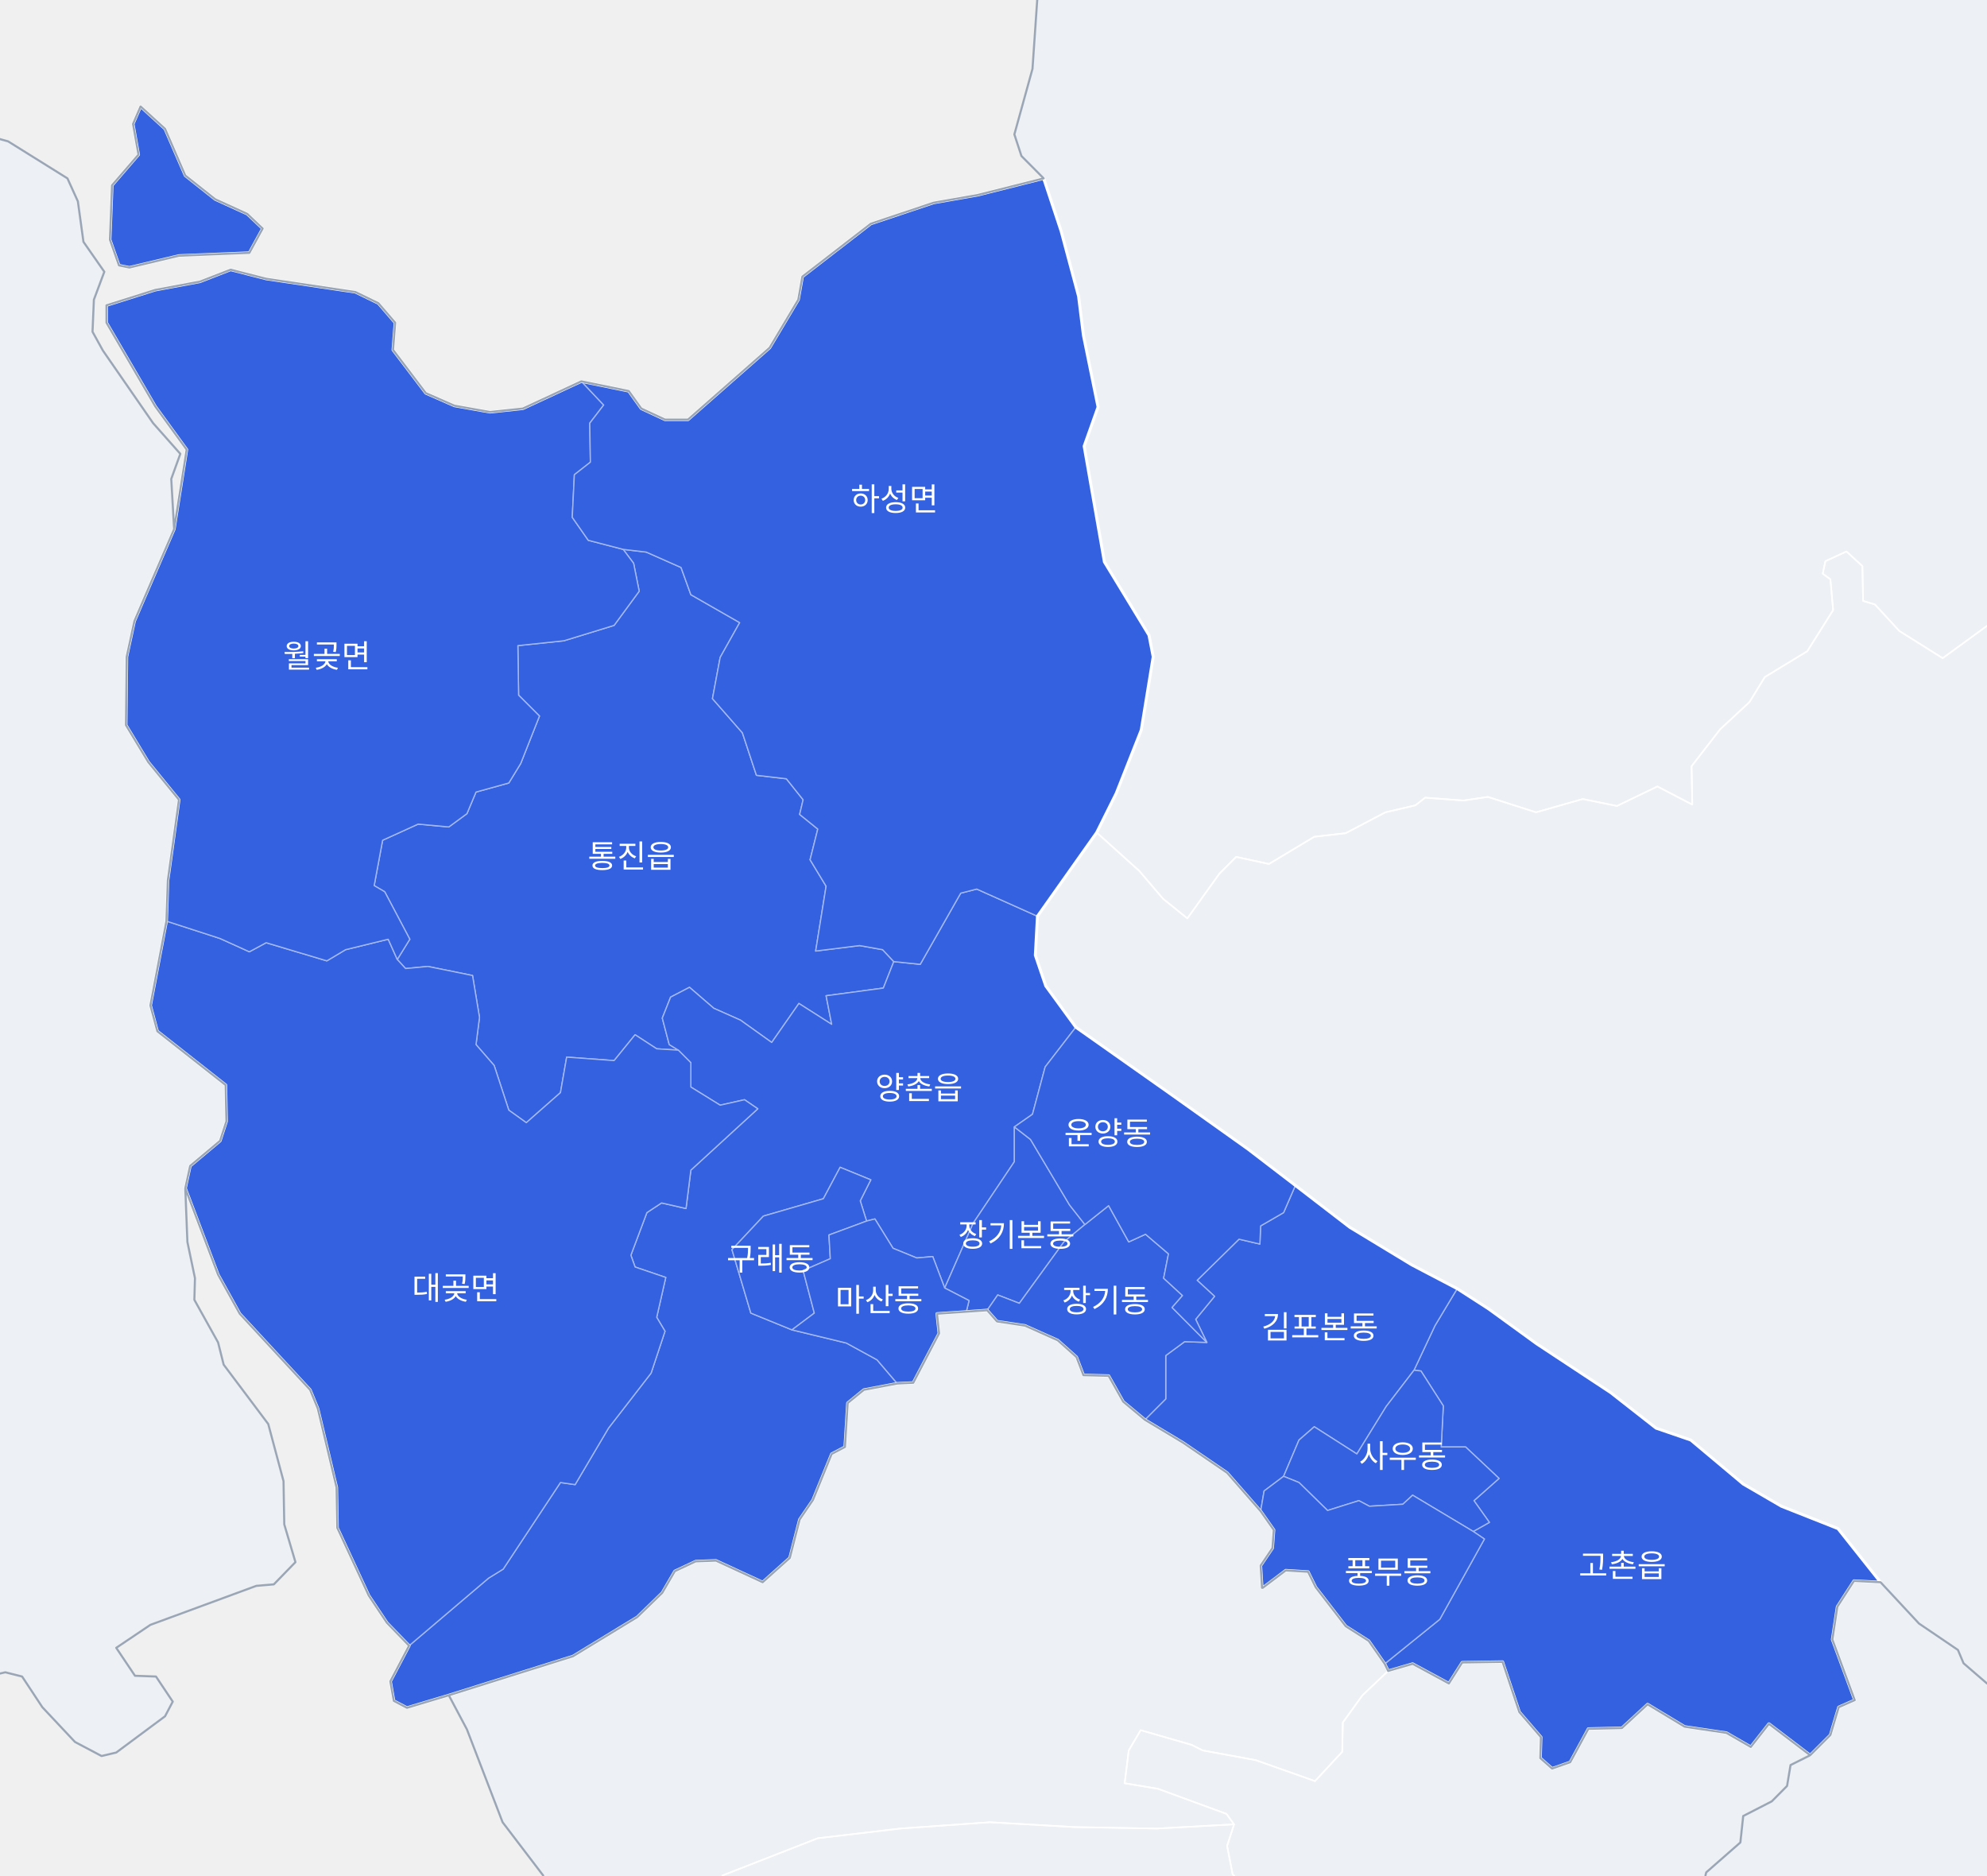
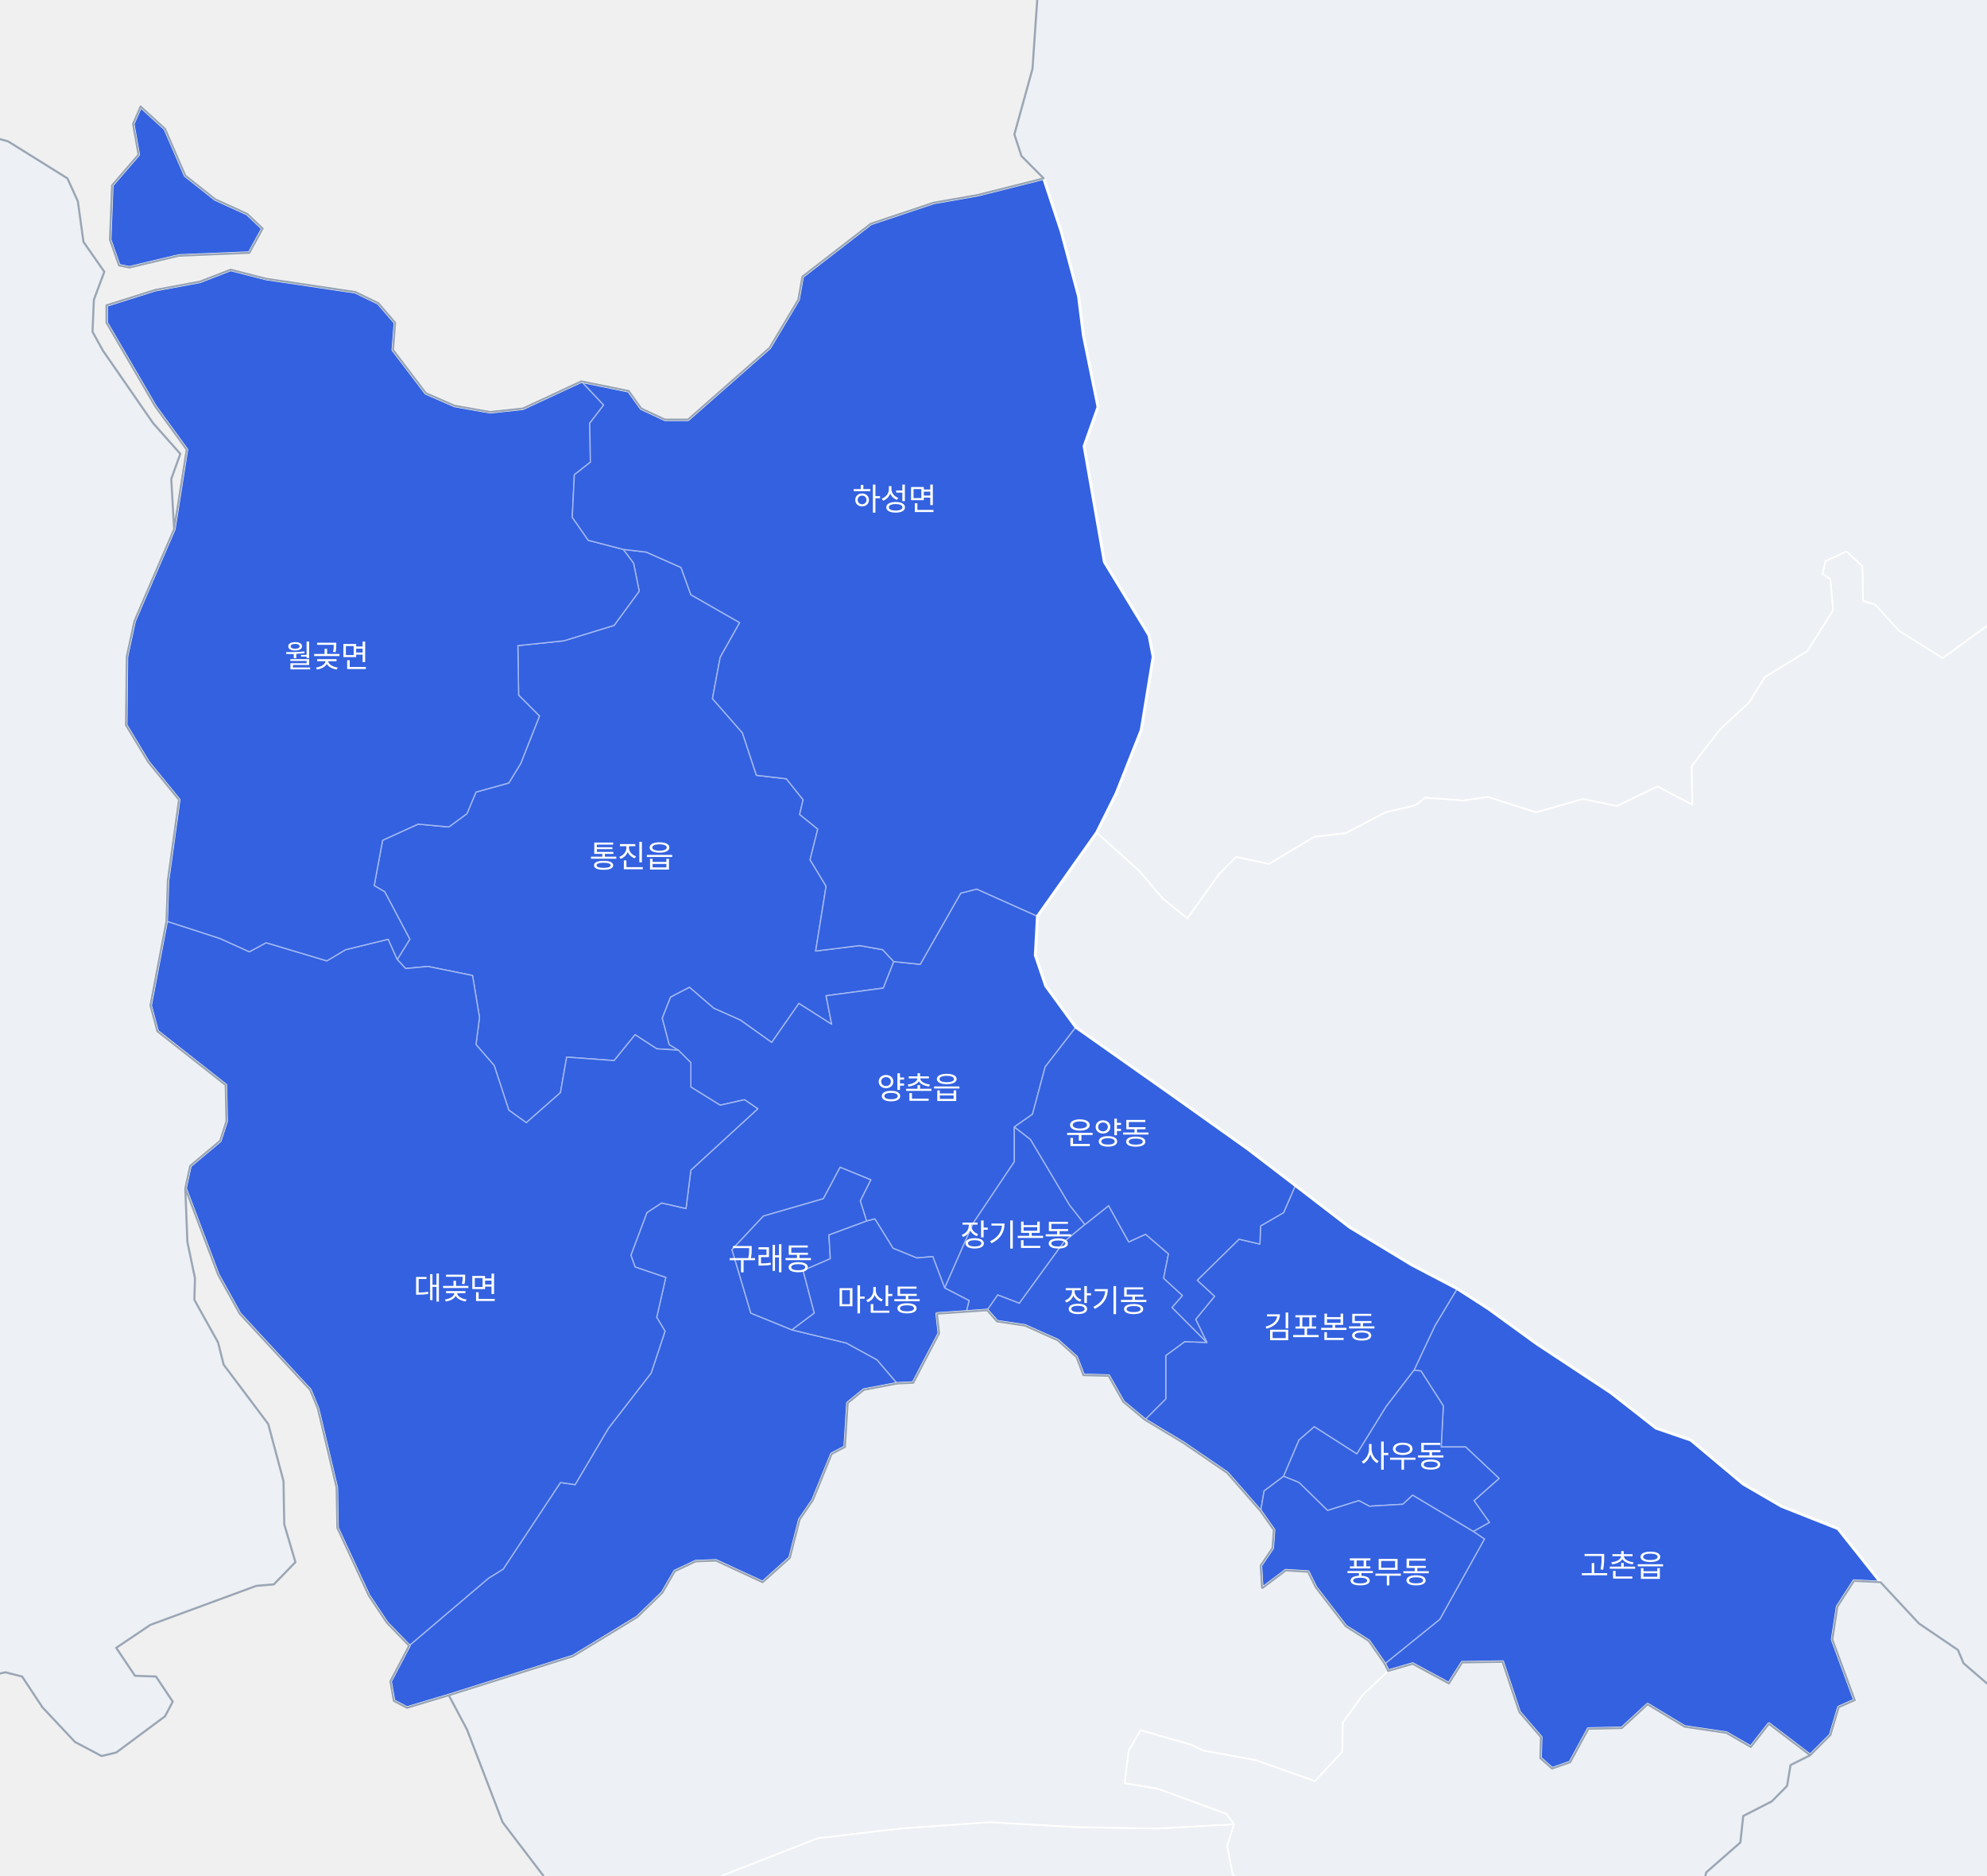
- <svg xmlns="http://www.w3.org/2000/svg" width="1600" height="1510" viewBox="0 0 1600 1510" font-family="'Malgun Gothic','맑은 고딕','Apple SD Gothic Neo','Noto Sans KR','Noto Sans CJK KR',sans-serif">
+ <svg xmlns="http://www.w3.org/2000/svg" width="1600" height="1510" viewBox="0 0 1600 1510" font-family="Pretendard,'Pretendard Variable','Apple SD Gothic Neo','Malgun Gothic','맑은 고딕','Noto Sans KR','Noto Sans CJK KR',sans-serif">
  <g id="배경">
    <path d="M1600 1510L1373.3 1510 1373.9 1507.5 1401.4 1483.4 1403.7 1462.1 1426.7 1450.3 1439 1437.9 1441.8 1421.1 1457.6 1413.2 1473.9 1396.9 1480.6 1374.5 1493.5 1368.8 1475.5 1320 1479.5 1293.6 1492.9 1272.8 1514.3 1273.9 1545.2 1307.1 1576.6 1328.4 1581.1 1339.1 1600 1355.4Z" fill="#EDF0F4" fill-rule="evenodd" />
    <path d="M993.8 1510L992.6 1509.2 988.1 1486.2 993.7 1468.8 987.6 1460.4 932.5 1440.2 905.6 1435.7 908.9 1409.3 918.5 1393 959.5 1404.8 968.5 1409.3 1011.1 1417.1 1058.9 1434 1080.8 1410.4 1081.3 1386.8 1097.1 1364.9 1117.8 1345.3 1137.5 1339.6 1166.7 1355.4 1177.4 1338.5 1209.9 1338 1223.4 1378.4 1240.8 1398.6 1240.3 1415.5 1249.8 1423.9 1264.4 1418.8 1279 1391.9 1306 1391.3 1326.7 1372.2 1356.5 1390.2 1390.2 1395.2 1409.8 1406.5 1424.4 1387.9 1457.6 1413.2 1441.8 1421.1 1439 1437.9 1426.7 1450.3 1403.7 1462.1 1401.4 1483.4 1373.9 1507.5 1373.3 1510Z" fill="#EDF0F4" fill-rule="evenodd" />
    <path d="M581.7 1510L658.5 1480 724.8 1472.2 797.2 1467.1 865.1 1471 931.4 1472.2 993.7 1468.8 988.1 1486.2 992.6 1509.2 993.8 1510Z" fill="#EDF0F4" fill-rule="evenodd" />
    <path d="M581.7 1510L437.4 1510 404.7 1467.1 376 1392.4 361.4 1364.9 461.4 1333.5 513.1 1302 533.3 1282.4 543.4 1265 560.2 1257.1 576.5 1256.5 614.1 1273.9 636 1254.3 643.9 1223.4 654.6 1207.7 669.7 1170.6 680.4 1165 682.6 1129.6 695.6 1119 722.5 1113.9 735.4 1113.3 756.2 1073.5 754.5 1057.7 778.1 1056.1 794.9 1054.9 802.8 1063.9 825.3 1067.3 851.7 1079.1 866.8 1092.6 872.4 1107.2 892.7 1107.7 904.4 1128.5 921.9 1143.1 952.7 1161.6 988.1 1185.8 1015.1 1216.7 1025.7 1231.8 1024.6 1246.4 1015.1 1260.5 1016.2 1278.4 1016.8 1278.4 1035.3 1264.4 1053.3 1265.5 1059.4 1277.9 1083.6 1309.3 1102.1 1321.1 1115 1339.6 1117.8 1345.3 1097.1 1364.9 1081.3 1386.8 1080.8 1410.4 1058.9 1434 1011.1 1417.1 968.5 1409.3 959.5 1404.8 918.5 1393 908.9 1409.3 905.6 1435.7 932.5 1440.2 987.6 1460.4 993.7 1468.8 931.4 1472.2 865.1 1471 797.2 1467.1 724.8 1472.2 658.5 1480Z" fill="#EDF0F4" fill-rule="evenodd" />
    <path d="M0 112L6.5 113.8 54.3 143.6 62.7 162.1 67.2 194.7 84 218.8 75.6 241.3 74.5 267.1 82.9 282.3 123.3 340.7 145.2 365.4 137.9 385.6 140.2 426 121.7 468.7 108.2 500.1 102 528.8 101.4 583.8 119.4 613.6 144.1 643.9 135.1 709 134.6 724.8 134 741.6 121.1 809.5 126.7 830.3 181.7 873.6 182.3 902.8 177.2 918.5 153.1 938.7 149.2 956.7 150.9 999.9 157 1029.1 156.5 1046.5 175.6 1080.8 180.1 1098.7 216 1146.5 228.3 1192.5 228.9 1227.3 237.9 1257.7 220.5 1275.6 206.4 1276.8 121.1 1308.2 93.6 1326.7 108.7 1349.2 125.6 1349.8 139.1 1370 132.9 1381.8 93.6 1411 81.8 1413.8 60.4 1402.5 34.1 1374.5 17.8 1349.8 4.3 1346.4 0 1347.4Z" fill="#EDF0F4" fill-rule="evenodd" />
    <path d="M1576.6 1328.4L1545.2 1307.1 1514.3 1273.9 1480 1230.7 1434.5 1212.7 1403.7 1194.8 1361.5 1159.4 1333.5 1149.8 1297 1121.2 1237.4 1081.9 1198.7 1053.8 1173.4 1037.5 1136.9 1018.4 1086.9 988.1 1043.1 954.4 1005 925.2 944.3 882 866.3 827 842.1 793.8 833.7 769.1 835.4 737.7 883.1 670.3 917.4 701.2 936.5 723.6 956.1 739.4 981.9 703.4 995.4 689.9 1021.8 695.6 1058.3 673.7 1083.6 670.8 1115.6 654 1139.7 648.4 1147.6 642.2 1178.5 644.5 1198.1 641.6 1236.9 654 1274.5 643.3 1302 648.9 1334.6 633.2 1362.7 647.8 1362.1 616.9 1385.1 587.2 1408.7 565.3 1421.1 545.1 1455.3 524.3 1476.1 491.2 1473.9 466.4 1467.7 461.9 1469.9 451.8 1486.8 444 1499.7 455.8 1500.2 483.8 1509.8 486.7 1529.4 508 1564.3 529.9 1600 503.9 1600 1355.4 1581.1 1339.1Z" fill="#EDF0F4" fill-rule="evenodd" />
    <path d="M1198.1 641.6L1178.5 644.5 1147.6 642.2 1139.7 648.4 1115.6 654 1083.6 670.8 1058.3 673.7 1021.8 695.6 995.4 689.9 981.9 703.4 956.1 739.4 936.5 723.6 917.4 701.2 883.1 670.3 898.8 638.8 919 587.7 928.6 528.8 925.2 511.4 889.3 452.4 873 359.2 884.2 327.7 872.4 269.9 868.5 238.5 854.5 186.2 840.4 143.6 822.5 125.6 816.8 108.2 831.4 55.4 835.2 0 1600 0 1600 503.9 1564.3 529.9 1529.4 508 1509.8 486.7 1500.2 483.8 1499.7 455.8 1486.8 444 1469.9 451.8 1467.7 461.9 1473.9 466.4 1476.1 491.2 1455.3 524.3 1421.1 545.1 1408.7 565.3 1385.1 587.2 1362.1 616.9 1362.7 647.8 1334.6 633.2 1302 648.9 1274.5 643.3 1236.9 654Z" fill="#EDF0F4" fill-rule="evenodd" />
    <path d="M1373.3 1510L1373.9 1507.5 1401.4 1483.4 1403.7 1462.1 1426.7 1450.3 1439 1437.9 1441.8 1421.1 1457.6 1413.2 1473.9 1396.9 1480.6 1374.5 1493.5 1368.8 1475.5 1320 1479.5 1293.6 1492.9 1272.8 1514.3 1273.9 1545.2 1307.1 1576.6 1328.4 1581.1 1339.1 1600 1355.4" fill="none" stroke="#FFFFFF" stroke-width="1.2" stroke-linejoin="round" stroke-linecap="round" />
    <path d="M993.8 1510L992.6 1509.2 988.1 1486.2 993.7 1468.8 987.6 1460.4 932.5 1440.2 905.6 1435.7 908.9 1409.3 918.5 1393 959.5 1404.8 968.5 1409.3 1011.1 1417.1 1058.9 1434 1080.8 1410.4 1081.3 1386.8 1097.1 1364.9 1117.8 1345.3 1137.5 1339.6 1166.7 1355.4 1177.4 1338.5 1209.9 1338 1223.4 1378.4 1240.8 1398.6 1240.3 1415.5 1249.8 1423.9 1264.4 1418.8 1279 1391.9 1306 1391.3 1326.7 1372.2 1356.5 1390.2 1390.2 1395.2 1409.8 1406.5 1424.4 1387.9 1457.6 1413.2 1441.8 1421.1 1439 1437.9 1426.7 1450.3 1403.7 1462.1 1401.4 1483.4 1373.9 1507.5 1373.3 1510" fill="none" stroke="#FFFFFF" stroke-width="1.2" stroke-linejoin="round" stroke-linecap="round" />
    <path d="M581.7 1510L658.5 1480 724.8 1472.2 797.2 1467.1 865.1 1471 931.4 1472.2 993.7 1468.8 988.1 1486.2 992.6 1509.2 993.8 1510" fill="none" stroke="#FFFFFF" stroke-width="1.2" stroke-linejoin="round" stroke-linecap="round" />
    <path d="M437.4 1510L404.7 1467.1 376 1392.4 361.4 1364.9 461.4 1333.5 513.1 1302 533.3 1282.4 543.4 1265 560.2 1257.1 576.5 1256.5 614.1 1273.9 636 1254.3 643.9 1223.4 654.6 1207.7 669.7 1170.6 680.4 1165 682.6 1129.6 695.6 1119 722.5 1113.9 735.4 1113.3 756.2 1073.5 754.5 1057.7 778.1 1056.1 794.9 1054.9 802.8 1063.9 825.3 1067.3 851.7 1079.1 866.8 1092.6 872.4 1107.2 892.7 1107.7 904.4 1128.5 921.9 1143.1 952.7 1161.6 988.1 1185.8 1015.1 1216.7 1025.7 1231.8 1024.6 1246.4 1015.1 1260.5 1016.2 1278.4 1016.8 1278.4 1035.3 1264.4 1053.3 1265.5 1059.4 1277.9 1083.6 1309.3 1102.1 1321.1 1115 1339.6 1117.8 1345.3 1097.1 1364.9 1081.3 1386.8 1080.8 1410.4 1058.9 1434 1011.1 1417.1 968.5 1409.3 959.5 1404.8 918.5 1393 908.9 1409.3 905.6 1435.7 932.5 1440.2 987.6 1460.4 993.7 1468.8 931.4 1472.2 865.1 1471 797.2 1467.1 724.8 1472.2 658.5 1480 581.7 1510" fill="none" stroke="#FFFFFF" stroke-width="1.2" stroke-linejoin="round" stroke-linecap="round" />
    <path d="M0 112L6.5 113.8 54.3 143.6 62.7 162.1 67.2 194.7 84 218.8 75.6 241.3 74.5 267.1 82.9 282.3 123.3 340.7 145.2 365.4 137.9 385.6 140.2 426 121.7 468.7 108.2 500.1 102 528.8 101.4 583.8 119.4 613.6 144.1 643.9 135.1 709 134.6 724.8 134 741.6 121.1 809.5 126.7 830.3 181.7 873.6 182.3 902.8 177.2 918.5 153.1 938.7 149.2 956.7 150.9 999.9 157 1029.1 156.5 1046.5 175.6 1080.8 180.1 1098.7 216 1146.5 228.3 1192.5 228.9 1227.3 237.9 1257.7 220.5 1275.6 206.4 1276.8 121.1 1308.2 93.6 1326.7 108.7 1349.2 125.6 1349.8 139.1 1370 132.9 1381.8 93.6 1411 81.8 1413.8 60.4 1402.5 34.1 1374.5 17.8 1349.8 4.3 1346.4 0 1347.4" fill="none" stroke="#FFFFFF" stroke-width="1.2" stroke-linejoin="round" stroke-linecap="round" />
    <path d="M1600 1355.4L1581.1 1339.1 1576.6 1328.4 1545.2 1307.1 1514.3 1273.9 1480 1230.7 1434.5 1212.7 1403.7 1194.8 1361.5 1159.4 1333.5 1149.8 1297 1121.2 1237.4 1081.9 1198.7 1053.8 1173.4 1037.5 1136.9 1018.4 1086.9 988.1 1043.1 954.4 1005 925.2 944.3 882 866.3 827 842.1 793.8 833.7 769.1 835.4 737.7 883.1 670.3 917.4 701.2 936.5 723.6 956.1 739.4 981.9 703.4 995.4 689.9 1021.8 695.6 1058.3 673.7 1083.6 670.8 1115.6 654 1139.7 648.4 1147.6 642.2 1178.5 644.5 1198.1 641.6 1236.9 654 1274.5 643.3 1302 648.9 1334.6 633.2 1362.7 647.8 1362.1 616.9 1385.1 587.2 1408.7 565.3 1421.1 545.1 1455.3 524.3 1476.1 491.2 1473.9 466.4 1467.7 461.9 1469.9 451.8 1486.8 444 1499.7 455.8 1500.2 483.8 1509.8 486.7 1529.4 508 1564.3 529.9 1600 503.9" fill="none" stroke="#FFFFFF" stroke-width="1.2" stroke-linejoin="round" stroke-linecap="round" />
    <path d="M1600 503.9L1564.3 529.9 1529.4 508 1509.8 486.7 1500.2 483.8 1499.7 455.8 1486.8 444 1469.9 451.8 1467.7 461.9 1473.9 466.4 1476.1 491.2 1455.3 524.3 1421.1 545.1 1408.7 565.3 1385.1 587.2 1362.1 616.9 1362.7 647.8 1334.6 633.2 1302 648.9 1274.5 643.3 1236.9 654 1198.1 641.6 1178.5 644.5 1147.6 642.2 1139.7 648.4 1115.6 654 1083.6 670.8 1058.3 673.7 1021.8 695.6 995.4 689.9 981.9 703.4 956.1 739.4 936.5 723.6 917.4 701.2 883.1 670.3 898.8 638.8 919 587.7 928.6 528.8 925.2 511.4 889.3 452.4 873 359.2 884.2 327.7 872.4 269.9 868.5 238.5 854.5 186.2 840.4 143.6 822.5 125.6 816.8 108.2 831.4 55.4 835.2 0" fill="none" stroke="#FFFFFF" stroke-width="1.2" stroke-linejoin="round" stroke-linecap="round" />
  </g>
  <g id="대상_내부">
    <path id="경기도_김포시_통진읍" d="M719.7 774.2L710.7 764.6 692.2 761.3 656.8 765.7 665.2 713.5 652.3 692.2 658.5 667.5 643.9 655.7 646.7 643.9 633.2 627 609.1 624.2 597.8 590 573.7 562.5 579.9 529.3 595.6 501.3 556.3 478.8 548.4 456.9 520.4 444.5 501.8 442.3 510.2 453.5 514.7 476 494.5 503.5 454.1 515.9 417 519.8 417.6 559.7 434.4 576.5 419.3 614.7 409.7 630.4 383.3 637.7 376 655.1 361.4 665.8 336.7 663.5 308.1 676.5 301.3 713 309.8 718 330 756.2 319.9 772.5 326.6 779.8 344.6 778.1 380.5 785.4 386.1 819.1 383.3 841 397.9 857.8 409.7 893.8 423.8 903.9 451.3 879.7 456.3 851.1 494.5 853.9 511.4 833.1 528.8 844.4 546.2 845.5 538.9 841 533.3 819.7 540 802.8 555.2 794.9 574.8 811.8 596.2 821.3 621.4 839.3 643.3 807.9 669.7 824.7 665.2 801.7 711.3 795.5Z" fill="#3361E0" fill-rule="evenodd" stroke="#A3B8F1" stroke-width="1" stroke-linejoin="round" />
    <path id="경기도_김포시_고촌읍" d="M1198.7 1053.8L1173.4 1037.5 1155.5 1067.3 1138.6 1103.2 1144.2 1103.8 1162.2 1131.9 1160.5 1165 1180.2 1165 1207.1 1190.3 1186.9 1208.2 1199.3 1225.7 1186.3 1233 1195.3 1239.1 1159.4 1303.7 1115 1339.6 1117.8 1345.3 1137.5 1339.6 1166.7 1355.4 1177.4 1338.5 1209.9 1338 1223.4 1378.4 1240.8 1398.6 1240.3 1415.5 1249.8 1423.9 1264.4 1418.8 1279 1391.9 1306 1391.3 1326.7 1372.2 1356.5 1390.2 1390.2 1395.2 1409.8 1406.5 1424.4 1387.9 1457.6 1413.2 1473.9 1396.9 1480.6 1374.5 1493.5 1368.8 1475.5 1320 1479.5 1293.6 1492.9 1272.8 1514.3 1273.9 1480 1230.7 1434.5 1212.7 1403.7 1194.8 1361.5 1159.4 1333.5 1149.8 1297 1121.2 1237.4 1081.9Z" fill="#3361E0" fill-rule="evenodd" stroke="#A3B8F1" stroke-width="1" stroke-linejoin="round" />
    <path id="경기도_김포시_양촌읍" d="M835.4 737.7L786.5 715.8 773.6 719.1 741 776.4 719.7 774.2 711.3 795.5 665.2 801.7 669.7 824.7 643.3 807.9 621.4 839.3 596.2 821.3 574.8 811.8 555.2 794.9 540 802.8 533.3 819.7 538.9 841 546.2 845.5 556.3 855.6 556.3 875.2 579.9 889.8 599.5 885.4 610.2 892.7 556.3 942.1 552.4 973 532.7 968.5 520.9 976.3 508 1010.6 511.4 1020.1 536.1 1028.5 528.8 1060.6 535.5 1071.8 524.3 1105.5 490 1149.8 463.1 1195.3 451.3 1193.6 405.2 1263.3 393.4 1270.6 329.4 1325 314.3 1353.7 317.1 1369.4 327.7 1375 361.4 1364.9 461.4 1333.5 513.1 1302 533.3 1282.4 543.4 1265 560.2 1257.1 576.5 1256.5 614.1 1273.9 636 1254.3 643.9 1223.4 654.6 1207.7 669.7 1170.6 680.4 1165 682.6 1129.6 695.6 1119 722.5 1113.9 706.2 1094.8 681.5 1081.3 637.7 1070.7 604.6 1057.2 589.4 1006.1 614.7 979.1 663 965.1 676.5 939.8 701.2 949.9 692.7 966.8 697.8 983.1 704.5 981.4 719.1 1005 738.2 1012.8 751.1 1011.7 760.7 1037 783.7 984.7 816.8 935.3 816.8 907.3 831.4 897.1 841.6 859 866.3 827 842.1 793.8 833.7 769.1Z" fill="#3361E0" fill-rule="evenodd" stroke="#A3B8F1" stroke-width="1" stroke-linejoin="round" />
    <path id="경기도_김포시_대곶면" d="M319.9 772.5L312.6 756.2 278.3 764.6 263.2 773.6 214.3 759 200.8 766.3 177.2 755.6 134 741.6 121.1 809.5 126.7 830.3 181.7 873.6 182.3 902.8 177.2 918.5 153.1 938.7 149.2 956.7 175.6 1026.3 193 1057.7 249.7 1119 255.9 1134.1 271 1197.6 271.6 1230.1 296.9 1284.6 311.5 1306.5 329.4 1325 393.4 1270.6 405.2 1263.3 451.3 1193.6 463.1 1195.3 490 1149.8 524.3 1105.5 535.5 1071.8 528.8 1060.6 536.1 1028.5 511.4 1020.1 508 1010.6 520.9 976.3 532.7 968.5 552.4 973 556.3 942.1 610.2 892.7 599.5 885.4 579.9 889.8 556.3 875.2 556.3 855.6 546.2 845.5 528.8 844.4 511.4 833.1 494.5 853.9 456.3 851.1 451.3 879.7 423.8 903.9 409.7 893.8 397.9 857.8 383.3 841 386.1 819.1 380.5 785.4 344.6 778.1 326.6 779.8Z" fill="#3361E0" fill-rule="evenodd" stroke="#A3B8F1" stroke-width="1" stroke-linejoin="round" />
    <path id="경기도_김포시_월곶면" d="M468.1 307L421 328.9 394.6 331.7 365.9 326.6 342.9 316.5 316.5 281.7 318.2 259.8 304.7 244.1 286.2 235.1 214.3 224.4 185.7 217.1 161 226.7 125 233.4 85.7 245.8 85.7 259.8 125 327.2 150.3 362 140.2 426 121.7 468.7 108.2 500.1 102 528.8 101.4 583.8 119.4 613.6 144.1 643.9 135.1 709 134.6 724.8 134 741.6 177.2 755.6 200.8 766.3 214.3 759 263.2 773.6 278.3 764.6 312.6 756.2 319.9 772.5 330 756.2 309.8 718 301.3 713 308.1 676.5 336.7 663.5 361.4 665.8 376 655.1 383.3 637.7 409.7 630.4 419.3 614.7 434.4 576.5 417.6 559.7 417 519.8 454.1 515.9 494.5 503.5 514.7 476 510.2 453.5 501.8 442.3 473.7 435 460.8 416.5 462.5 382.2 475.4 372.1 474.9 340.7 486.1 326.1ZM200.8 203.6L211.5 184 199.1 172.2 173.3 160.4 149.2 141.3 132.9 103.7 113.2 85.7 107.1 99.8 111.5 124.5 90.2 149.2 88.5 193 95.8 213.7 104.2 215.4 144.1 205.9Z" fill="#3361E0" fill-rule="evenodd" stroke="#A3B8F1" stroke-width="1" stroke-linejoin="round" />
    <path id="경기도_김포시_하성면" d="M884.2 327.7L872.4 269.9 868.5 238.5 854.5 186.2 840.4 143.6 787.1 157 751.7 163.2 701.2 180.1 646.1 222.7 642.8 241.3 619.7 280 554 337.8 535.5 337.8 516.4 328.9 506.3 314.8 468.1 307 486.1 326.1 474.9 340.7 475.4 372.1 462.5 382.2 460.8 416.5 473.7 435 501.8 442.3 520.4 444.5 548.4 456.9 556.3 478.8 595.6 501.3 579.9 529.3 573.7 562.5 597.8 590 609.1 624.2 633.2 627 646.7 643.9 643.9 655.7 658.5 667.5 652.3 692.2 665.2 713.5 656.8 765.7 692.2 761.3 710.7 764.6 719.7 774.2 741 776.4 773.6 719.1 786.5 715.8 835.4 737.7 883.1 670.3 898.8 638.8 919 587.7 928.6 528.8 925.2 511.4 889.3 452.4 873 359.2Z" fill="#3361E0" fill-rule="evenodd" stroke="#A3B8F1" stroke-width="1" stroke-linejoin="round" />
    <path id="경기도_김포시_김포본동" d="M1173.4 1037.5L1136.9 1018.4 1086.9 988.1 1043.1 954.4 1033.6 976.3 1015.1 987 1014.5 1001.6 997.7 997.7 964 1030.8 978 1043.7 962.8 1062.2 971.8 1080.8 953.9 1080.2 938.7 1091.4 938.7 1126.3 921.9 1143.1 952.7 1161.6 988.1 1185.8 1015.1 1216.7 1017.9 1200.4 1033.6 1188.6 1046 1159.4 1058.3 1148.7 1092.6 1170.6 1116.2 1132.4 1138.6 1103.2 1155.5 1067.3Z" fill="#3361E0" fill-rule="evenodd" stroke="#A3B8F1" stroke-width="1" stroke-linejoin="round" />
    <path id="경기도_김포시_장기본동" d="M873.6 985.9L861.2 970.1 829.8 917.4 816.8 907.3 816.8 935.3 783.7 984.7 760.7 1037 780.3 1047.1 778.1 1056.1 794.9 1054.9 803.4 1042.6 820.8 1049.3 856.7 999.9Z" fill="#3361E0" fill-rule="evenodd" stroke="#A3B8F1" stroke-width="1" stroke-linejoin="round" />
    <path id="경기도_김포시_사우동" d="M1186.3 1233L1199.3 1225.7 1186.9 1208.2 1207.1 1190.3 1180.2 1165 1160.5 1165 1162.2 1131.9 1144.2 1103.8 1138.6 1103.2 1116.2 1132.4 1092.6 1170.6 1058.3 1148.7 1046 1159.4 1033.6 1188.6 1046 1193.6 1069 1216.1 1094.2 1208.2 1102.7 1212.7 1129.6 1211.1 1137.5 1203.8Z" fill="#3361E0" fill-rule="evenodd" stroke="#A3B8F1" stroke-width="1" stroke-linejoin="round" />
    <path id="경기도_김포시_풍무동" d="M1186.3 1233L1137.5 1203.8 1129.6 1211.1 1102.7 1212.7 1094.2 1208.2 1069 1216.1 1046 1193.6 1033.6 1188.6 1017.9 1200.4 1015.1 1216.7 1025.7 1231.8 1024.6 1246.4 1015.1 1260.5 1016.2 1278.4 1016.8 1278.4 1035.3 1264.4 1053.3 1265.5 1059.4 1277.9 1083.6 1309.3 1102.1 1321.1 1115 1339.6 1159.4 1303.7 1195.3 1239.1Z" fill="#3361E0" fill-rule="evenodd" stroke="#A3B8F1" stroke-width="1" stroke-linejoin="round" />
    <path id="경기도_김포시_장기동" d="M971.8 1080.8L943.8 1052.7 952.2 1043.1 937 1029.1 940.9 1009.5 922.4 993.7 908.9 999.9 892.7 970.7 873.6 985.9 856.7 999.9 820.8 1049.3 803.4 1042.6 794.9 1054.9 802.8 1063.9 825.3 1067.3 851.7 1079.1 866.8 1092.6 872.4 1107.2 892.7 1107.7 904.4 1128.5 921.9 1143.1 938.7 1126.3 938.7 1091.4 953.9 1080.2Z" fill="#3361E0" fill-rule="evenodd" stroke="#A3B8F1" stroke-width="1" stroke-linejoin="round" />
    <path id="경기도_김포시_구래동" d="M637.7 1070.7L655.7 1057.2 646.7 1022.9 668.6 1013.4 667.5 994.3 697.8 983.1 692.7 966.8 701.2 949.9 676.5 939.8 663 965.1 614.7 979.1 589.4 1006.1 604.6 1057.2Z" fill="#3361E0" fill-rule="evenodd" stroke="#A3B8F1" stroke-width="1" stroke-linejoin="round" />
    <path id="경기도_김포시_마산동" d="M697.8 983.1L667.5 994.3 668.6 1013.4 646.7 1022.9 655.7 1057.2 637.7 1070.7 681.5 1081.3 706.2 1094.8 722.5 1113.9 735.4 1113.3 756.2 1073.5 754.5 1057.7 778.1 1056.1 780.3 1047.1 760.7 1037 751.1 1011.7 738.2 1012.8 719.1 1005 704.5 981.4Z" fill="#3361E0" fill-rule="evenodd" stroke="#A3B8F1" stroke-width="1" stroke-linejoin="round" />
    <path id="경기도_김포시_운양동" d="M944.3 882L866.3 827 841.6 859 831.4 897.1 816.8 907.3 829.8 917.4 861.2 970.1 873.6 985.9 892.7 970.7 908.9 999.9 922.4 993.7 940.9 1009.5 937 1029.1 952.2 1043.1 943.8 1052.7 971.8 1080.8 962.8 1062.2 978 1043.7 964 1030.8 997.7 997.7 1014.5 1001.6 1015.1 987 1033.6 976.3 1043.1 954.4 1005 925.2Z" fill="#3361E0" fill-rule="evenodd" stroke="#A3B8F1" stroke-width="1" stroke-linejoin="round" />
  </g>
  <g id="대상">
    <path d="M754.5 1057.7L756.2 1073.5 735.4 1113.3 722.5 1113.9 695.6 1119 682.6 1129.6 680.4 1165 669.7 1170.6 654.6 1207.7 643.9 1223.4 636 1254.3 614.1 1273.9 576.5 1256.5 560.2 1257.1 543.4 1265 533.3 1282.4 513.1 1302 461.4 1333.5 361.4 1364.9 327.7 1375 317.1 1369.4 314.3 1353.7 329.4 1325 311.5 1306.5 296.9 1284.6 271.6 1230.1 271 1197.6 255.9 1134.1 249.7 1119 193 1057.7 175.6 1026.3 149.2 956.7 153.1 938.7 177.2 918.5 182.3 902.8 181.7 873.6 126.7 830.3 121.1 809.5 134 741.6 134.6 724.8 135.1 709 144.1 643.9 119.4 613.6 101.4 583.8 102 528.8 108.2 500.1 121.7 468.7 140.2 426 150.3 362 125 327.2 85.7 259.8 85.7 245.8 125 233.4 161 226.7 185.7 217.1 214.3 224.4 286.2 235.1 304.7 244.1 318.2 259.8 316.5 281.7 342.9 316.5 365.9 326.6 394.6 331.7 421 328.9 468.1 307 506.3 314.8 516.4 328.9 535.5 337.8 554 337.8 619.7 280 642.8 241.3 646.1 222.7 701.2 180.1 751.7 163.2 787.1 157 840.4 143.6 854.5 186.2 868.5 238.5 872.4 269.9 884.2 327.7 873 359.2 889.3 452.4 925.2 511.4 928.6 528.8 919 587.7 898.8 638.8 883.1 670.3 835.4 737.7 833.7 769.1 842.1 793.8 866.3 827 944.3 882 1005 925.2 1043.1 954.4 1086.9 988.1 1136.9 1018.4 1173.4 1037.5 1198.7 1053.8 1237.4 1081.9 1297 1121.2 1333.5 1149.8 1361.5 1159.4 1403.7 1194.8 1434.5 1212.7 1480 1230.7 1514.3 1273.9 1492.9 1272.8 1479.5 1293.6 1475.5 1320 1493.5 1368.8 1480.6 1374.5 1473.9 1396.9 1457.6 1413.2 1424.4 1387.9 1409.8 1406.5 1390.2 1395.2 1356.5 1390.2 1326.7 1372.2 1306 1391.3 1279 1391.9 1264.4 1418.8 1249.8 1423.9 1240.3 1415.5 1240.8 1398.6 1223.4 1378.4 1209.9 1338 1177.4 1338.5 1166.7 1355.4 1137.5 1339.6 1117.8 1345.3 1115 1339.6 1102.1 1321.1 1083.6 1309.3 1059.4 1277.9 1053.3 1265.5 1035.3 1264.4 1016.8 1278.4 1016.2 1278.4 1015.1 1260.5 1024.6 1246.4 1025.7 1231.8 1015.1 1216.7 988.1 1185.8 952.7 1161.6 921.9 1143.1 904.4 1128.5 892.7 1107.7 872.4 1107.2 866.8 1092.6 851.7 1079.1 825.3 1067.3 802.8 1063.9 794.9 1054.9 778.1 1056.1 754.5 1057.7M88.5 193L90.2 149.2 111.5 124.5 107.1 99.8 113.2 85.7 132.9 103.7 149.2 141.3 173.3 160.4 199.1 172.2 211.5 184 200.8 203.6 144.1 205.9 104.2 215.4 95.8 213.7 88.5 193" fill="none" stroke="#FFFFFF" stroke-width="2.4" stroke-linejoin="round" stroke-linecap="round" />
  </g>
  <g id="시도경계">
    <path d="M1373.3 1510L1373.9 1507.5 1401.4 1483.4 1403.7 1462.1 1426.7 1450.3 1439 1437.9 1441.8 1421.1 1457.6 1413.2 1473.9 1396.9 1480.6 1374.5 1493.5 1368.8 1475.5 1320 1479.5 1293.6 1492.9 1272.8 1514.3 1273.9 1545.2 1307.1 1576.6 1328.4 1581.1 1339.1 1600 1355.4M437.4 1510L404.7 1467.1 376 1392.4 361.4 1364.9 461.4 1333.5 513.1 1302 533.3 1282.4 543.4 1265 560.2 1257.1 576.5 1256.5 614.1 1273.9 636 1254.3 643.9 1223.4 654.6 1207.7 669.7 1170.6 680.4 1165 682.6 1129.6 695.6 1119 722.5 1113.9 735.4 1113.3 756.2 1073.5 754.5 1057.7 778.1 1056.1 794.9 1054.9 802.8 1063.9 825.3 1067.3 851.7 1079.1 866.8 1092.6 872.4 1107.2 892.7 1107.7 904.4 1128.5 921.9 1143.1 952.7 1161.6 988.1 1185.8 1015.1 1216.7 1025.7 1231.8 1024.6 1246.4 1015.1 1260.5 1016.2 1278.4 1016.8 1278.4 1035.3 1264.4 1053.3 1265.5 1059.4 1277.9 1083.6 1309.3 1102.1 1321.1 1115 1339.6 1117.8 1345.3 1137.5 1339.6 1166.7 1355.4 1177.4 1338.5 1209.9 1338 1223.4 1378.4 1240.8 1398.6 1240.3 1415.5 1249.8 1423.9 1264.4 1418.8 1279 1391.9 1306 1391.3 1326.7 1372.2 1356.5 1390.2 1390.2 1395.2 1409.8 1406.5 1424.4 1387.9 1457.6 1413.2 1441.8 1421.1 1439 1437.9 1426.7 1450.3 1403.7 1462.1 1401.4 1483.4 1373.9 1507.5 1373.3 1510M0 112L6.5 113.8 54.3 143.6 62.7 162.1 67.2 194.7 84 218.8 75.6 241.3 74.5 267.1 82.9 282.3 123.3 340.7 145.2 365.4 137.9 385.6 140.2 426 121.7 468.7 108.2 500.1 102 528.8 101.4 583.8 119.4 613.6 144.1 643.9 135.1 709 134.6 724.8 134 741.6 121.1 809.5 126.7 830.3 181.7 873.6 182.3 902.8 177.2 918.5 153.1 938.7 149.2 956.7 150.9 999.9 157 1029.1 156.5 1046.5 175.6 1080.8 180.1 1098.7 216 1146.5 228.3 1192.5 228.9 1227.3 237.9 1257.7 220.5 1275.6 206.4 1276.8 121.1 1308.2 93.6 1326.7 108.7 1349.2 125.6 1349.8 139.1 1370 132.9 1381.8 93.6 1411 81.8 1413.8 60.4 1402.5 34.1 1374.5 17.8 1349.8 4.3 1346.4 0 1347.4M1600 1355.4L1581.1 1339.1 1576.6 1328.4 1545.2 1307.1 1514.3 1273.9 1492.9 1272.8 1479.5 1293.6 1475.5 1320 1493.5 1368.8 1480.6 1374.5 1473.9 1396.9 1457.6 1413.2 1424.4 1387.9 1409.8 1406.5 1390.2 1395.2 1356.5 1390.2 1326.7 1372.2 1306 1391.3 1279 1391.9 1264.4 1418.8 1249.8 1423.9 1240.3 1415.5 1240.8 1398.6 1223.4 1378.4 1209.9 1338 1177.4 1338.5 1166.7 1355.4 1137.5 1339.6 1117.8 1345.3 1115 1339.6 1102.1 1321.1 1083.6 1309.3 1059.4 1277.9 1053.3 1265.5 1035.3 1264.4 1016.8 1278.4 1016.2 1278.4 1015.1 1260.5 1024.6 1246.4 1025.7 1231.8 1015.1 1216.7 988.1 1185.8 952.7 1161.6 921.9 1143.1 904.4 1128.5 892.7 1107.7 872.4 1107.2 866.8 1092.6 851.7 1079.1 825.3 1067.3 802.8 1063.9 794.9 1054.9 778.1 1056.1 754.5 1057.7 756.2 1073.5 735.4 1113.3 722.5 1113.9 695.6 1119 682.6 1129.6 680.4 1165 669.7 1170.6 654.6 1207.7 643.9 1223.4 636 1254.3 614.1 1273.9 576.5 1256.5 560.2 1257.1 543.4 1265 533.3 1282.4 513.1 1302 461.4 1333.5 361.4 1364.9 327.7 1375 317.1 1369.4 314.3 1353.7 329.4 1325 311.5 1306.5 296.9 1284.6 271.6 1230.1 271 1197.6 255.9 1134.1 249.7 1119 193 1057.7 175.6 1026.3 149.2 956.7 153.1 938.7 177.2 918.5 182.3 902.8 181.7 873.6 126.7 830.3 121.1 809.5 134 741.6 134.6 724.8 135.1 709 144.1 643.9 119.4 613.6 101.4 583.8 102 528.8 108.2 500.1 121.7 468.7 140.2 426 150.3 362 125 327.2 85.7 259.8 85.7 245.8 125 233.4 161 226.7 185.7 217.1 214.3 224.4 286.2 235.1 304.7 244.1 318.2 259.8 316.5 281.7 342.9 316.5 365.9 326.6 394.6 331.7 421 328.9 468.1 307 506.3 314.8 516.4 328.9 535.5 337.8 554 337.8 619.7 280 642.8 241.3 646.1 222.7 701.2 180.1 751.7 163.2 787.1 157 840.4 143.6 822.5 125.6 816.8 108.2 831.4 55.4 835.2 0M149.2 141.3L173.3 160.4 199.1 172.2 211.5 184 200.8 203.6 144.1 205.9 104.2 215.4 95.8 213.7 88.5 193 90.2 149.2 111.5 124.5 107.1 99.8 113.2 85.7 132.9 103.7 149.2 141.3" fill="none" stroke="#9AA6B5" stroke-width="1.7" stroke-linejoin="round" stroke-linecap="round" />
  </g>
  <g id="지명" text-anchor="middle">
-     <text x="720.3" y="411.1" font-size="25.6" font-weight="500" fill="#FFFFFF">하성면</text>
-     <text x="263.2" y="537.4" font-size="25.6" font-weight="500" fill="#FFFFFF">월곶면</text>
-     <text x="367" y="1046.2" font-size="25.6" font-weight="500" fill="#FFFFFF">대곶면</text>
-     <text x="739.9" y="885" font-size="25.6" font-weight="500" fill="#FFFFFF">양촌읍</text>
-     <text x="508.6" y="698.6" font-size="25.6" font-weight="500" fill="#FFFFFF">통진읍</text>
-     <text x="1306.5" y="1269.7" font-size="25.6" font-weight="500" fill="#FFFFFF">고촌읍</text>
-     <text x="1062.8" y="1077.6" font-size="25.6" font-weight="500" fill="#FFFFFF">김포본동</text>
-     <text x="892.1" y="921.5" font-size="25.6" font-weight="500" fill="#FFFFFF">운양동</text>
-     <text x="1117.8" y="1274.7" font-size="25.6" font-weight="500" fill="#FFFFFF">풍무동</text>
-     <text x="890.4" y="1056.3" font-size="25.6" font-weight="500" fill="#FFFFFF">장기동</text>
-     <text x="1129.6" y="1181.5" font-size="25.6" font-weight="500" fill="#FFFFFF">사우동</text>
-     <text x="707.9" y="1055.7" font-size="25.6" font-weight="500" fill="#FFFFFF">마산동</text>
-     <text x="818.5" y="1003.5" font-size="25.6" font-weight="500" fill="#FFFFFF">장기본동</text>
-     <text x="620.3" y="1022.6" font-size="25.6" font-weight="500" fill="#FFFFFF">구래동</text>
+     <text x="720.3" y="410.8" font-size="25" font-weight="500" letter-spacing="-0.5" fill="#FFFFFF">하성면</text>
+     <text x="263.2" y="537.2" font-size="25" font-weight="500" letter-spacing="-0.5" fill="#FFFFFF">월곶면</text>
+     <text x="367" y="1046" font-size="25" font-weight="500" letter-spacing="-0.5" fill="#FFFFFF">대곶면</text>
+     <text x="739.9" y="884.8" font-size="25" font-weight="500" letter-spacing="-0.5" fill="#FFFFFF">양촌읍</text>
+     <text x="508.6" y="698.4" font-size="25" font-weight="500" letter-spacing="-0.5" fill="#FFFFFF">통진읍</text>
+     <text x="1306.5" y="1269.5" font-size="25" font-weight="500" letter-spacing="-0.5" fill="#FFFFFF">고촌읍</text>
+     <text x="1062.8" y="1077.4" font-size="25" font-weight="500" letter-spacing="-0.5" fill="#FFFFFF">김포본동</text>
+     <text x="892.1" y="921.3" font-size="25" font-weight="500" letter-spacing="-0.5" fill="#FFFFFF">운양동</text>
+     <text x="1117.8" y="1274.5" font-size="25" font-weight="500" letter-spacing="-0.5" fill="#FFFFFF">풍무동</text>
+     <text x="890.4" y="1056.1" font-size="25" font-weight="500" letter-spacing="-0.5" fill="#FFFFFF">장기동</text>
+     <text x="1129.6" y="1181.3" font-size="25" font-weight="500" letter-spacing="-0.5" fill="#FFFFFF">사우동</text>
+     <text x="707.9" y="1055.5" font-size="25" font-weight="500" letter-spacing="-0.5" fill="#FFFFFF">마산동</text>
+     <text x="818.5" y="1003.3" font-size="25" font-weight="500" letter-spacing="-0.5" fill="#FFFFFF">장기본동</text>
+     <text x="620.3" y="1022.4" font-size="25" font-weight="500" letter-spacing="-0.5" fill="#FFFFFF">구래동</text>
  </g>
</svg>
